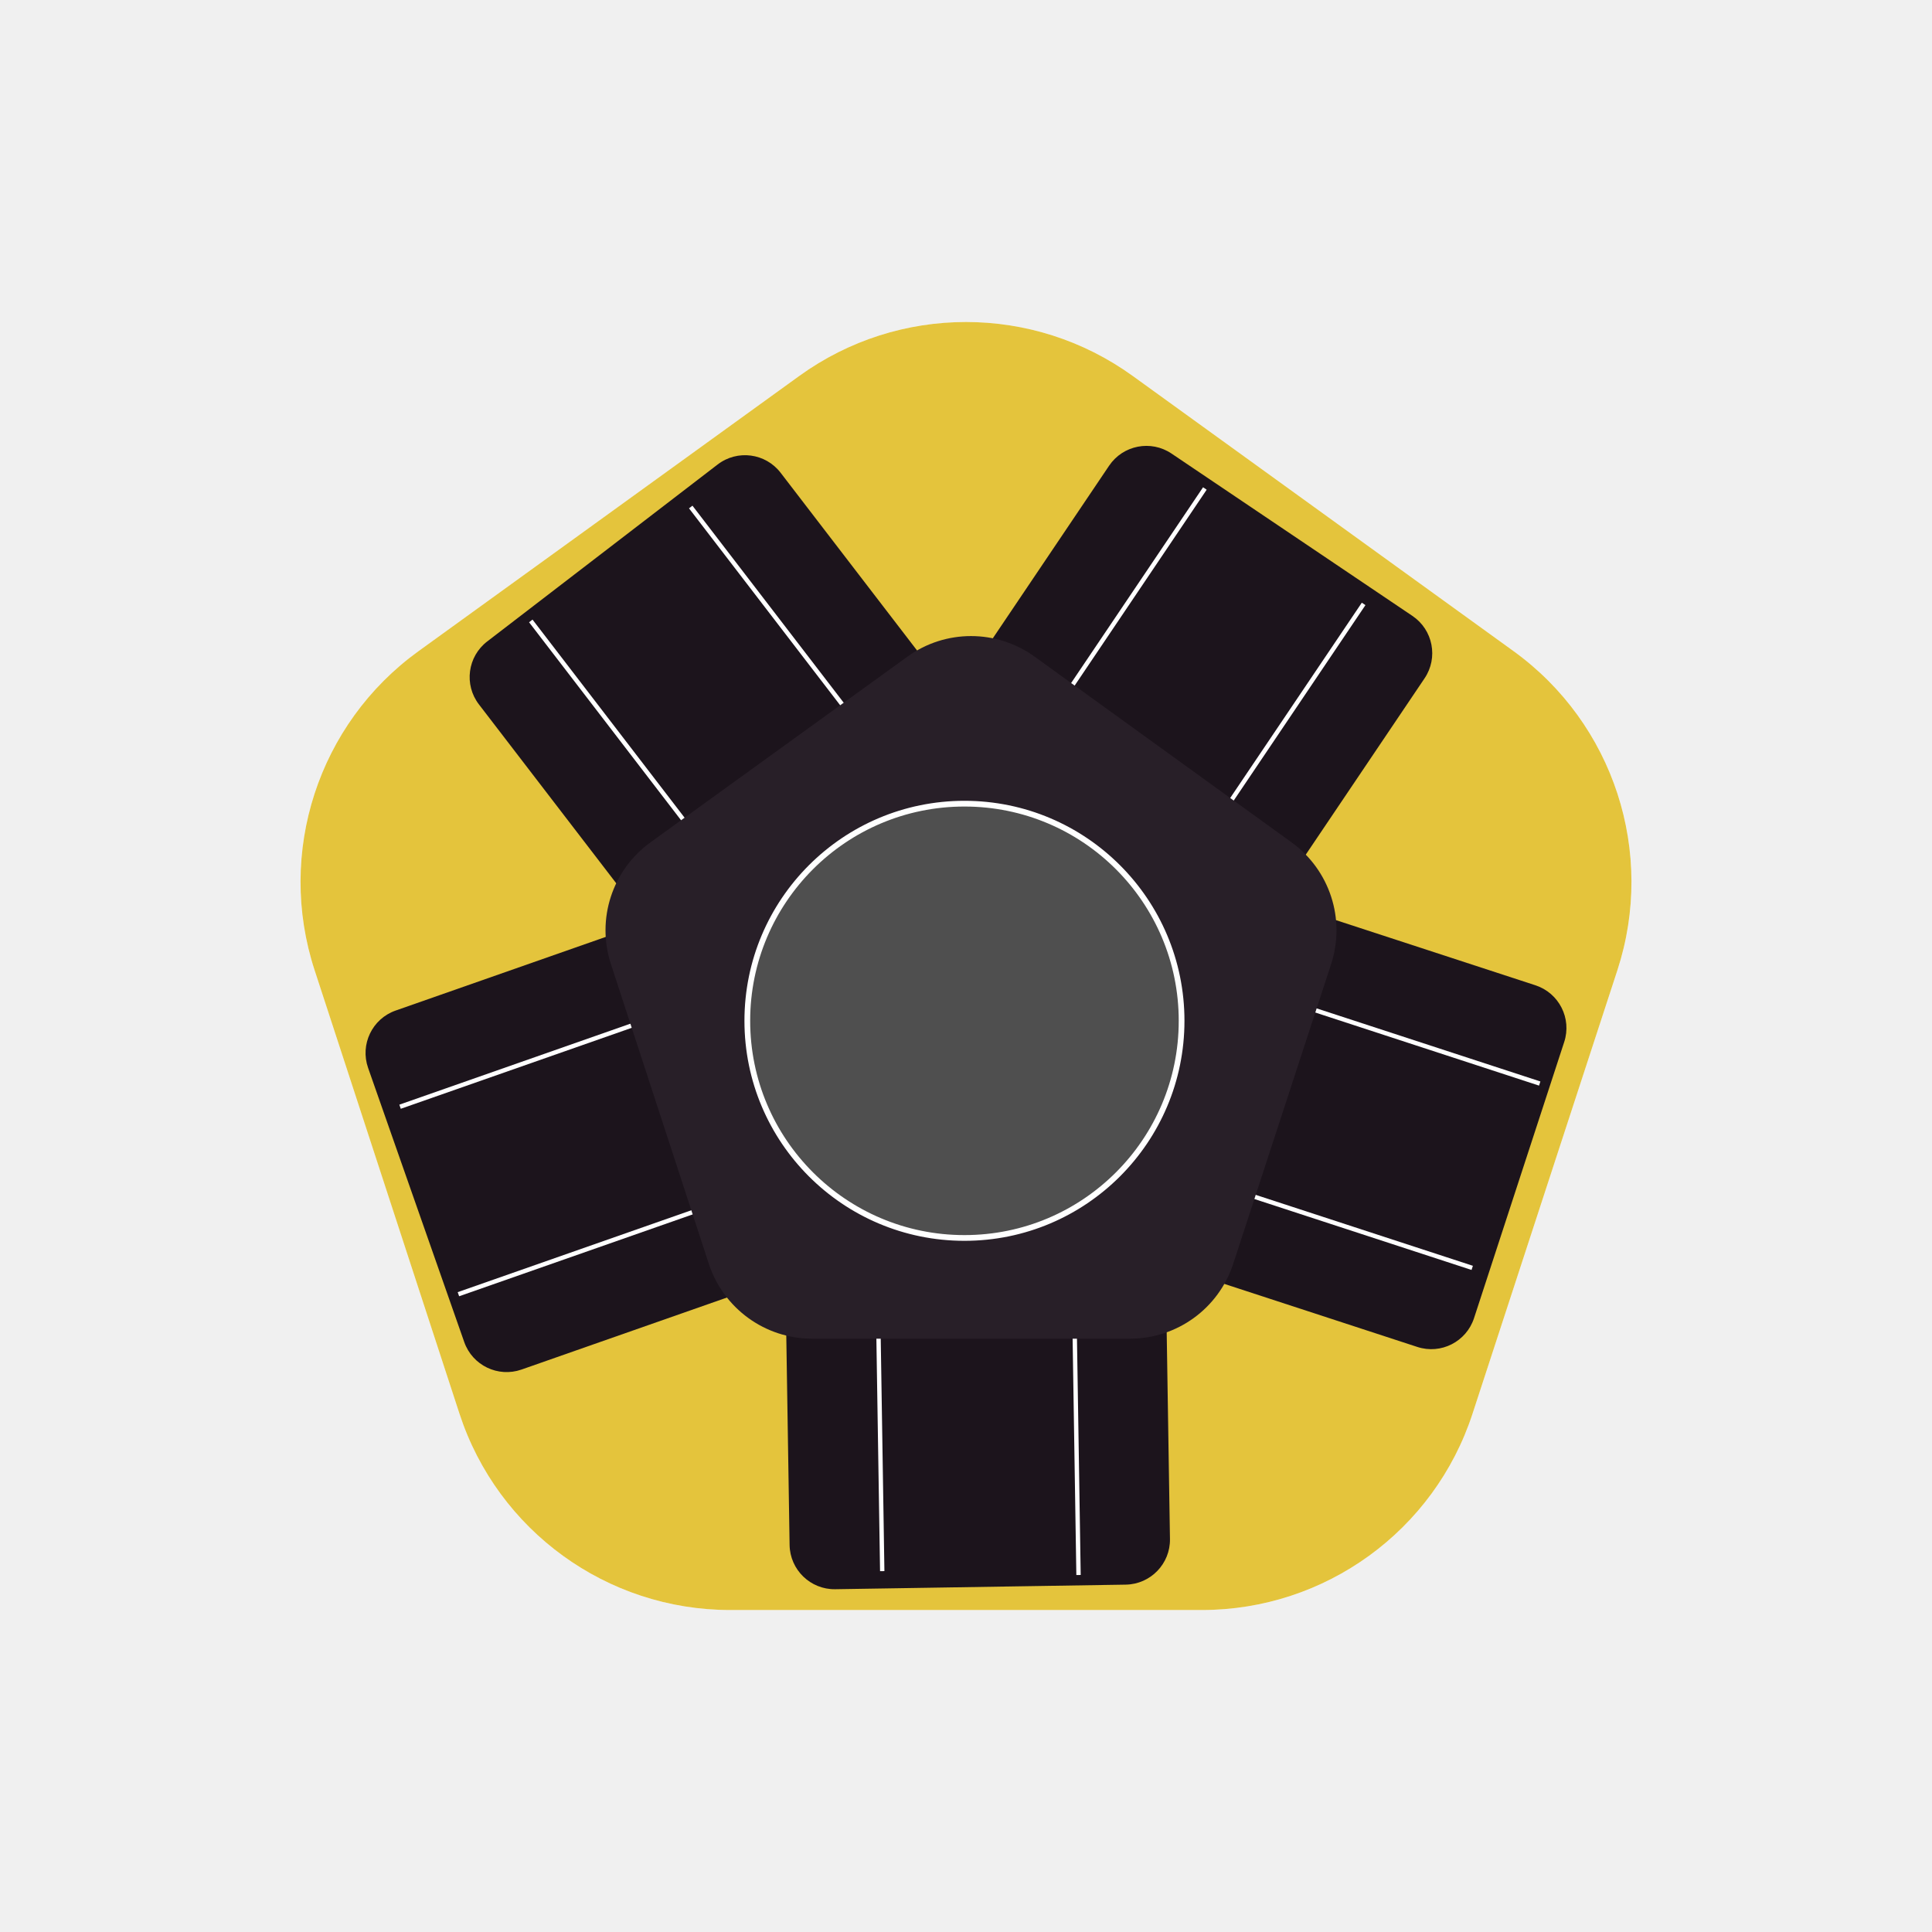
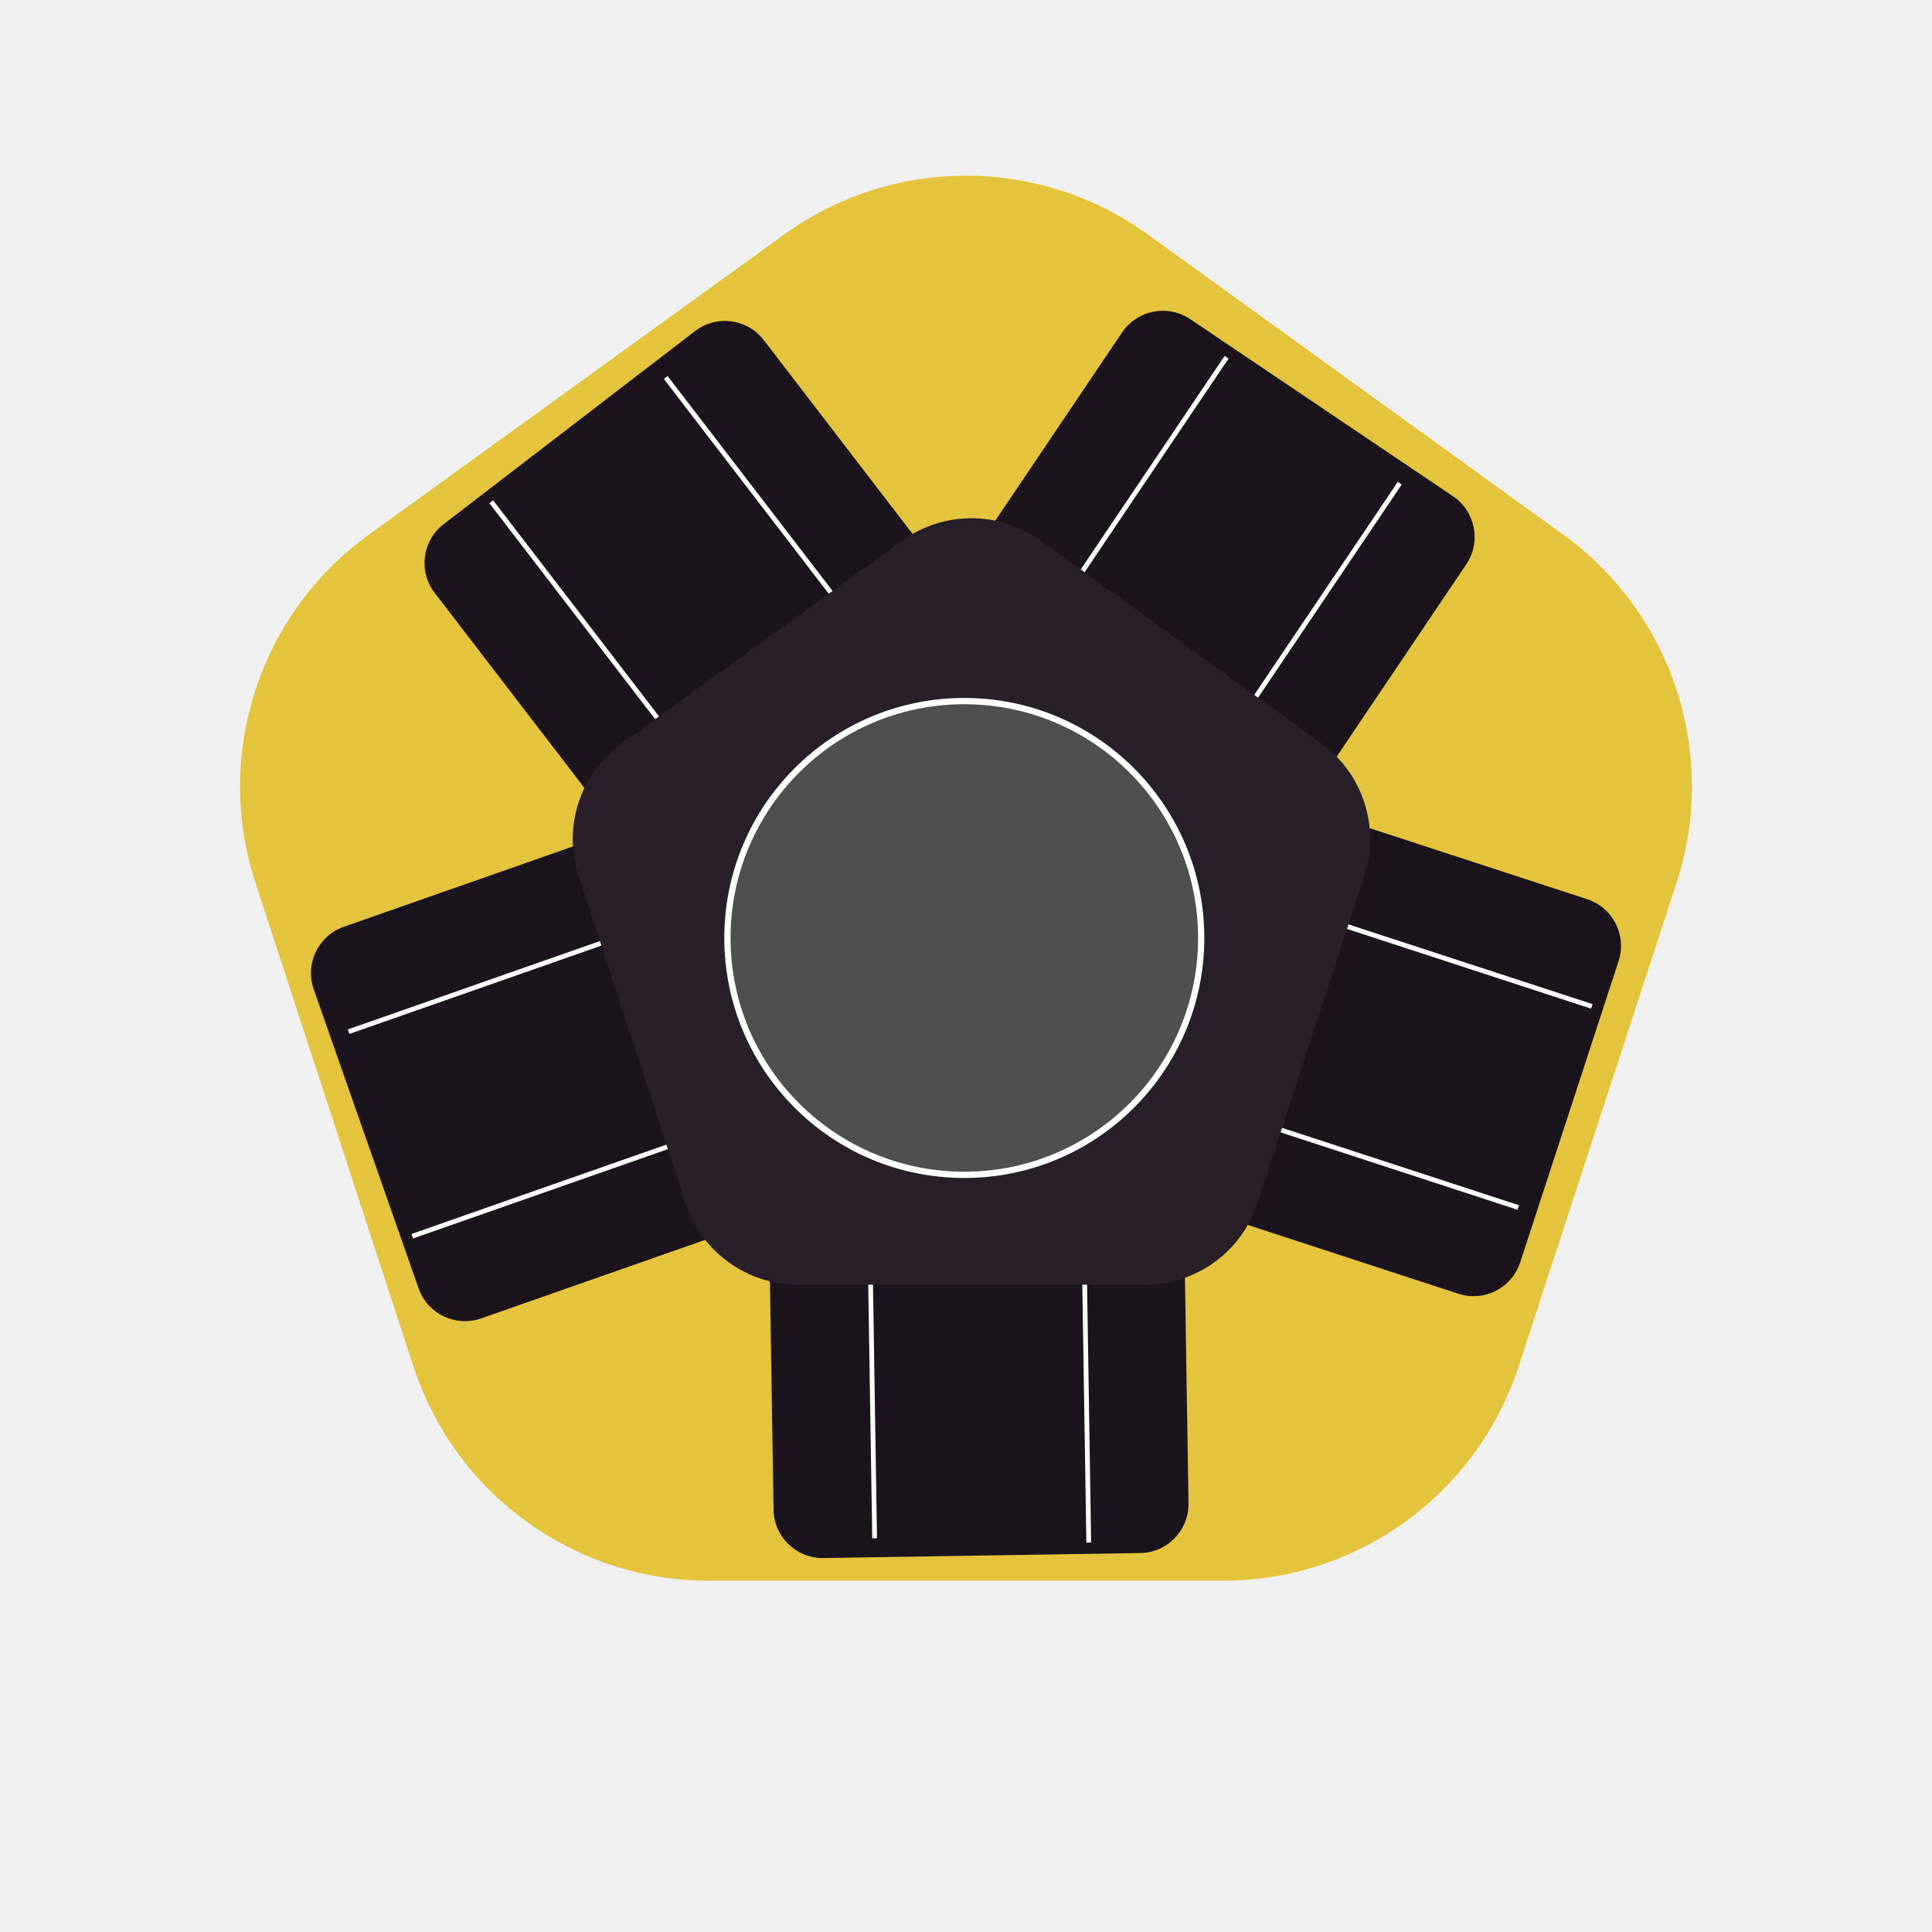
- <svg xmlns="http://www.w3.org/2000/svg" version="1.1" width="32px" height="32px" x="0px" y="0px" viewBox="-46.075 -56.203 324.45 337.212" style="enable-background:new -46.075 -56.203 324.45 337.212;" xml:space="preserve">
+ <svg xmlns="http://www.w3.org/2000/svg" version="1.1" width="32px" height="32px" x="0px" y="0px" viewBox="-23.038 -28.101 278.375 309.113" style="enable-background:new -23.038 -28.101 278.375 309.113;" xml:space="preserve">
  <style type="text/css">
        .st0 {
            fill: #FFFFFF;
            animation: pulse 1.5s infinite;
            transform-origin: 50% 50%;
        }
        @keyframes pulse {
            0% {
                transform: scale(0.9);
                opacity: 1;
            }
            70% {
                transform: scale(1.4);
                opacity: 0;
            }
            100% {
                transform: scale(0.9);
                opacity: 0;
            }
        }
        .st1 { fill: #E4C43C; }
        .st2 { fill: #1C141C; }
        .st3 { fill: #FFFFFF; }
        .st4 { fill: #281F28; }
        .st5 { fill: #4F4F4F; stroke: #FFFFFF; stroke-miterlimit: 10; }
    </style>
  <g id="Layer_2">
    <path class="st0" d="M87.04,9.42L20.59,57.45C3.08,70.1-4.25,92.62,2.46,113.15l25.28,77.39c6.68,20.44,25.74,34.27,47.24,34.27   h82.34c21.5,0,40.57-13.83,47.24-34.27l25.28-77.39c6.71-20.54-0.62-43.05-18.13-55.71L145.26,9.42   C127.88-3.14,104.41-3.14,87.04,9.42z" />
    <path class="st1" d="M87.04,9.42L20.59,57.45C3.08,70.1-4.25,92.62,2.46,113.15l25.28,77.39c6.68,20.44,25.74,34.27,47.24,34.27   h82.34c21.5,0,40.57-13.83,47.24-34.27l25.28-77.39c6.71-20.54-0.62-43.05-18.13-55.71L145.26,9.42   C127.88-3.14,104.41-3.14,87.04,9.42z" />
  </g>
  <g id="Layer_3">
</g>
  <g id="Layer_4">
    <g>
      <g>
        <path class="st2" d="M123.96,91.52l-40.22,30.87c-3.44,2.64-8.36,1.99-11-1.45l-41.6-54.19c-2.64-3.44-1.99-8.36,1.45-11     L72.8,24.87c3.44-2.64,8.36-1.99,11,1.45l41.6,54.19C128.04,83.95,127.4,88.88,123.96,91.52z" />
        <rect x="67.42" y="42.8" transform="matrix(0.7932 -0.6089 0.6089 0.7932 -39.6498 59.5085)" class="st3" width="0.76" height="90.67" />
        <rect x="95.33" y="22.92" transform="matrix(0.7932 -0.6089 0.6089 0.7932 -21.7694 72.388)" class="st3" width="0.76" height="90.67" />
      </g>
      <g>
        <path class="st2" d="M147.12,120.97l-42.05-28.34c-3.59-2.42-4.54-7.3-2.12-10.89l38.18-56.66c2.42-3.59,7.3-4.54,10.89-2.12     l42.05,28.34c3.59,2.42,4.54,7.3,2.12,10.89l-38.18,56.66C155.59,122.44,150.71,123.39,147.12,120.97z" />
        <rect x="132.12" y="21.31" transform="matrix(0.8293 0.5589 -0.5589 0.8293 59.8693 -62.6675)" class="st3" width="0.76" height="90.67" />
        <rect x="159.83" y="41.46" transform="matrix(0.8293 0.5589 -0.5589 0.8293 75.8615 -74.7191)" class="st3" width="0.76" height="90.67" />
      </g>
      <g>
        <path class="st2" d="M124.96,147.78l15.74-48.2c1.35-4.12,5.78-6.37,9.9-5.02l64.94,21.21c4.12,1.35,6.37,5.78,5.02,9.9     l-15.74,48.2c-1.35,4.12-5.78,6.37-9.9,5.02l-64.94-21.21C125.86,156.33,123.61,151.9,124.96,147.78z" />
        <rect x="172.83" y="73.51" transform="matrix(-0.3105 0.9506 -0.9506 -0.3105 339.946 -8.9102)" class="st3" width="0.76" height="90.67" />
        <rect x="161.04" y="105.68" transform="matrix(-0.3105 0.9506 -0.9506 -0.3105 355.0853 44.4607)" class="st3" width="0.76" height="90.67" />
      </g>
      <g>
        <path class="st2" d="M92,137.18l50.7-0.8c4.33-0.07,7.9,3.39,7.97,7.72l1.08,68.31c0.07,4.33-3.39,7.9-7.72,7.97l-50.7,0.8     c-4.33,0.07-7.9-3.39-7.97-7.72l-1.08-68.31C84.21,140.82,87.67,137.25,92,137.18z" />
        <rect x="134.69" y="128.05" transform="matrix(-0.9999 0.0158 -0.0158 -0.9999 272.8699 344.6028)" class="st3" width="0.76" height="90.67" />
        <rect x="100.43" y="127.38" transform="matrix(-0.9999 0.0158 -0.0158 -0.9999 204.3419 343.7997)" class="st3" width="0.76" height="90.67" />
      </g>
      <g>
        <path class="st2" d="M91.07,102.39l16.78,47.85c1.43,4.09-0.72,8.57-4.81,10l-64.47,22.6c-4.09,1.43-8.57-0.72-10-4.81     l-16.78-47.85c-1.43-4.09,0.72-8.57,4.81-10l64.47-22.6C85.16,96.15,89.64,98.3,91.07,102.39z" />
        <rect x="69.95" y="109.36" transform="matrix(-0.3308 -0.9437 0.9437 -0.3308 -52.3817 272.2355)" class="st3" width="0.76" height="90.67" />
        <rect x="59.77" y="76.64" transform="matrix(-0.3308 -0.9437 0.9437 -0.3308 -35.0572 219.0813)" class="st3" width="0.76" height="90.67" />
      </g>
      <path class="st4" d="M105.93,58.41L61.08,90.82c-6.68,4.83-9.47,13.41-6.91,21.24l17.09,52.32c2.55,7.79,9.81,13.07,18.01,13.07    h55.51c8.2,0,15.47-5.27,18.01-13.07l17.09-52.32c2.56-7.83-0.24-16.41-6.91-21.24l-44.84-32.41    C121.5,53.62,112.55,53.62,105.93,58.41z" />
      <circle class="st5" cx="115.88" cy="121.97" r="37.9" />
    </g>
  </g>
</svg>
